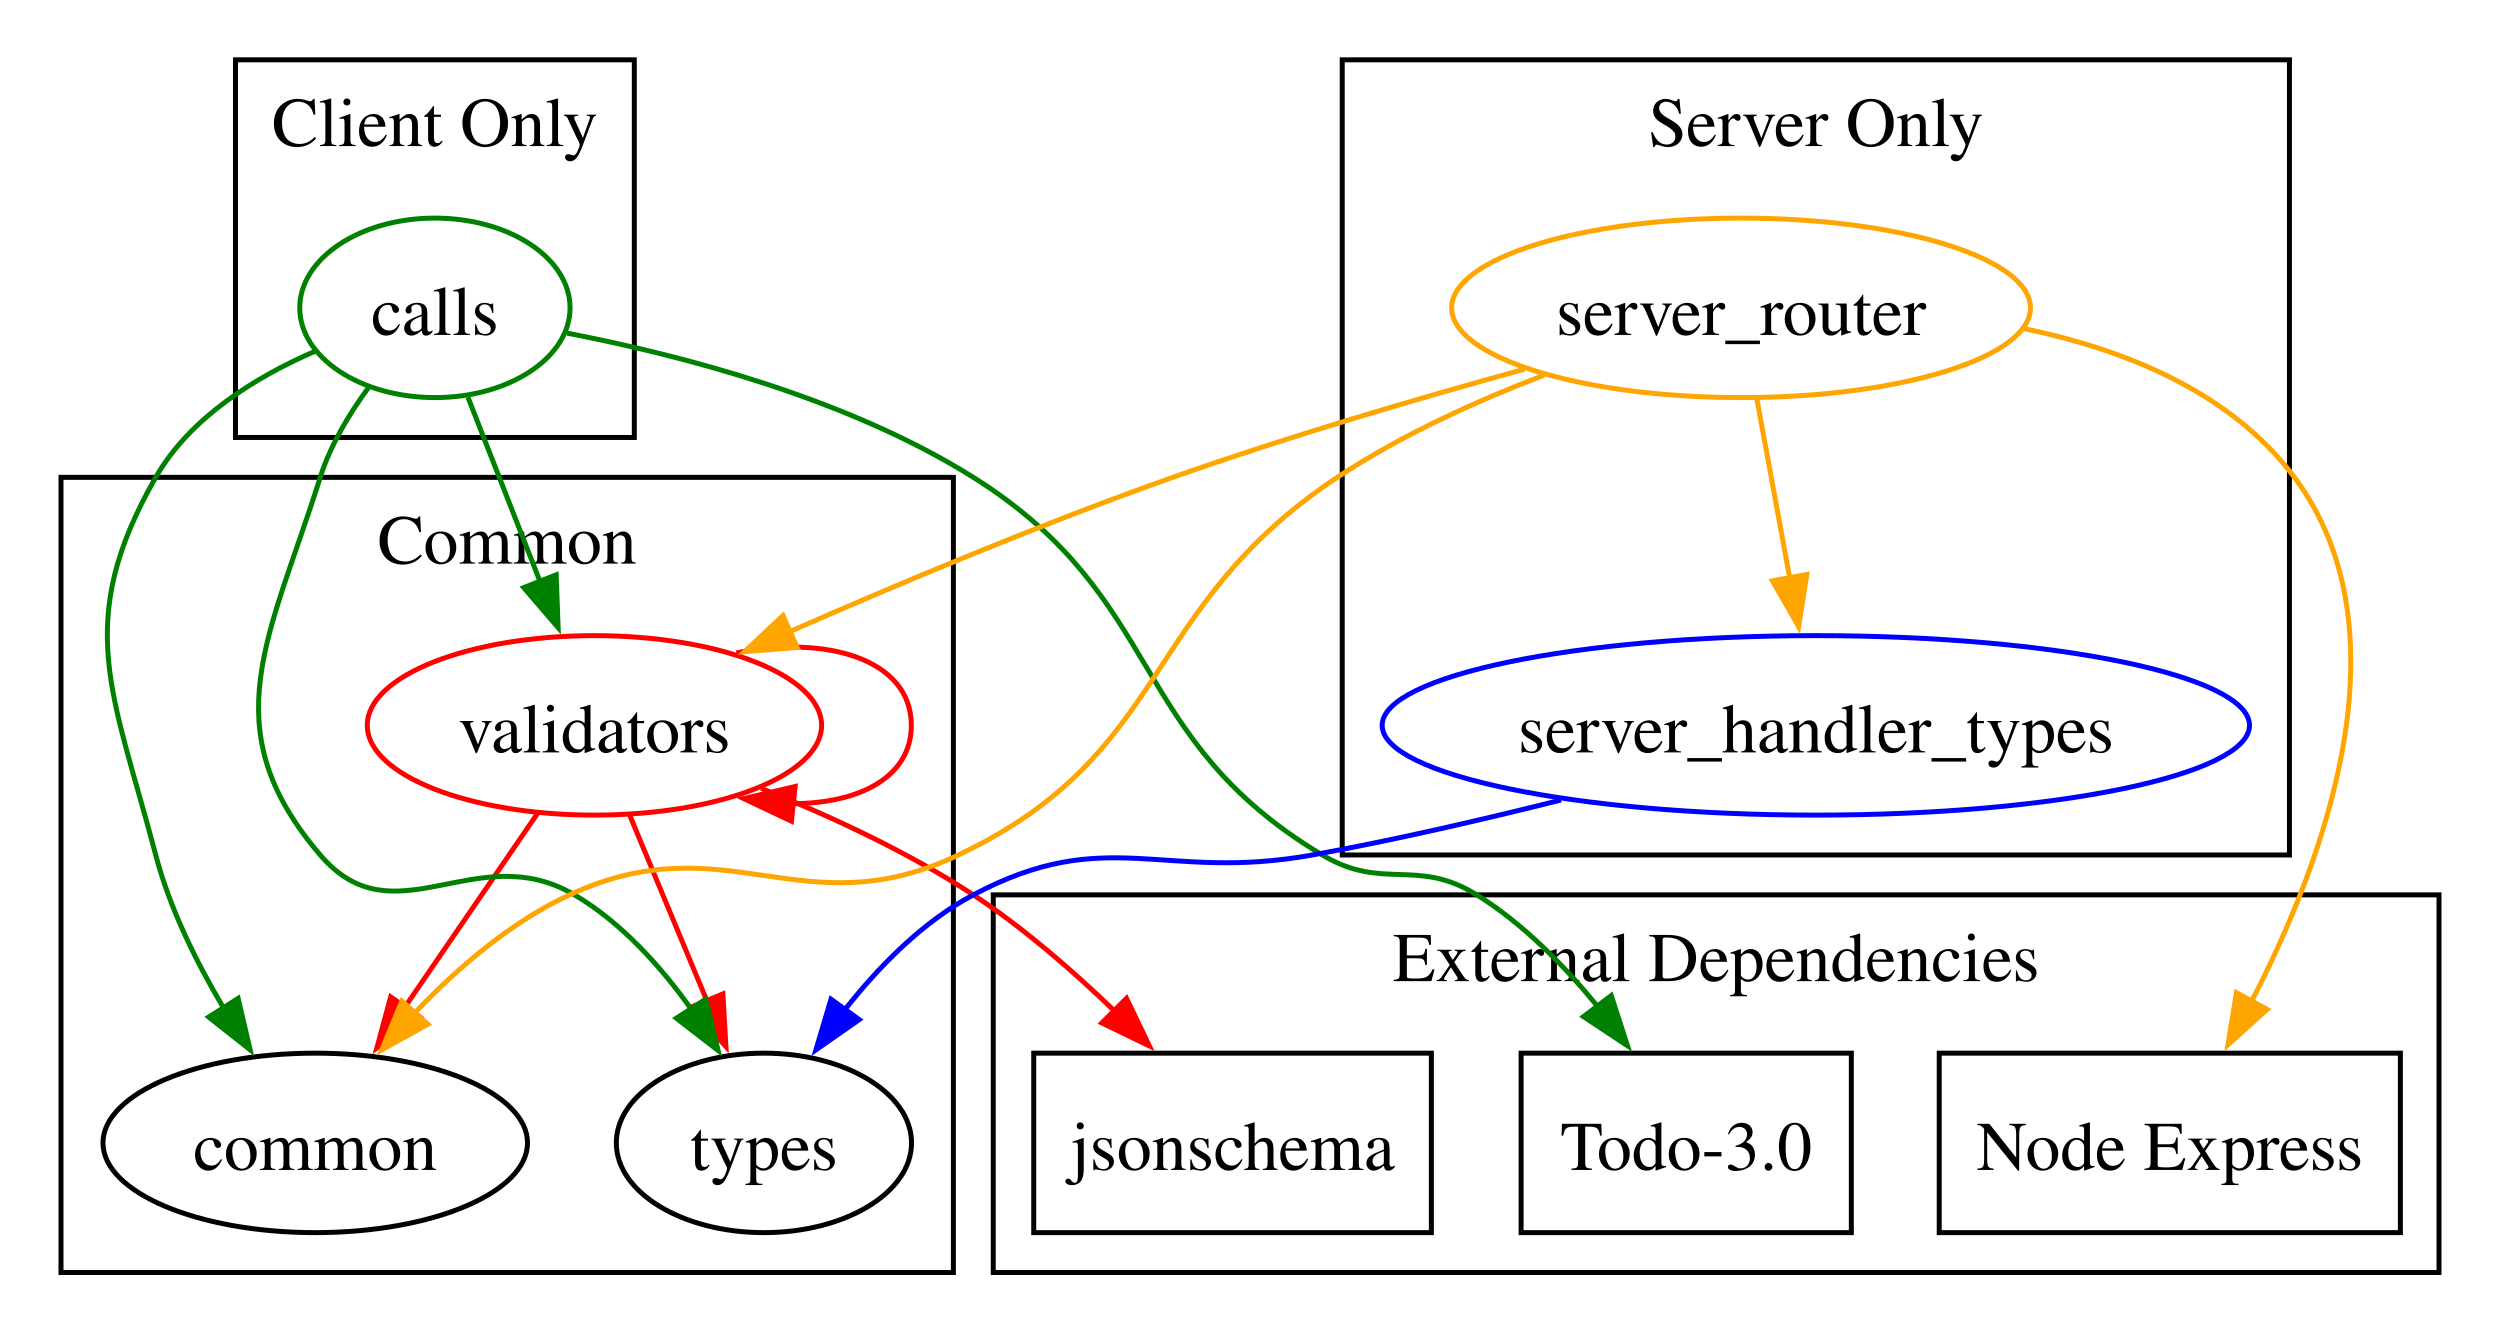
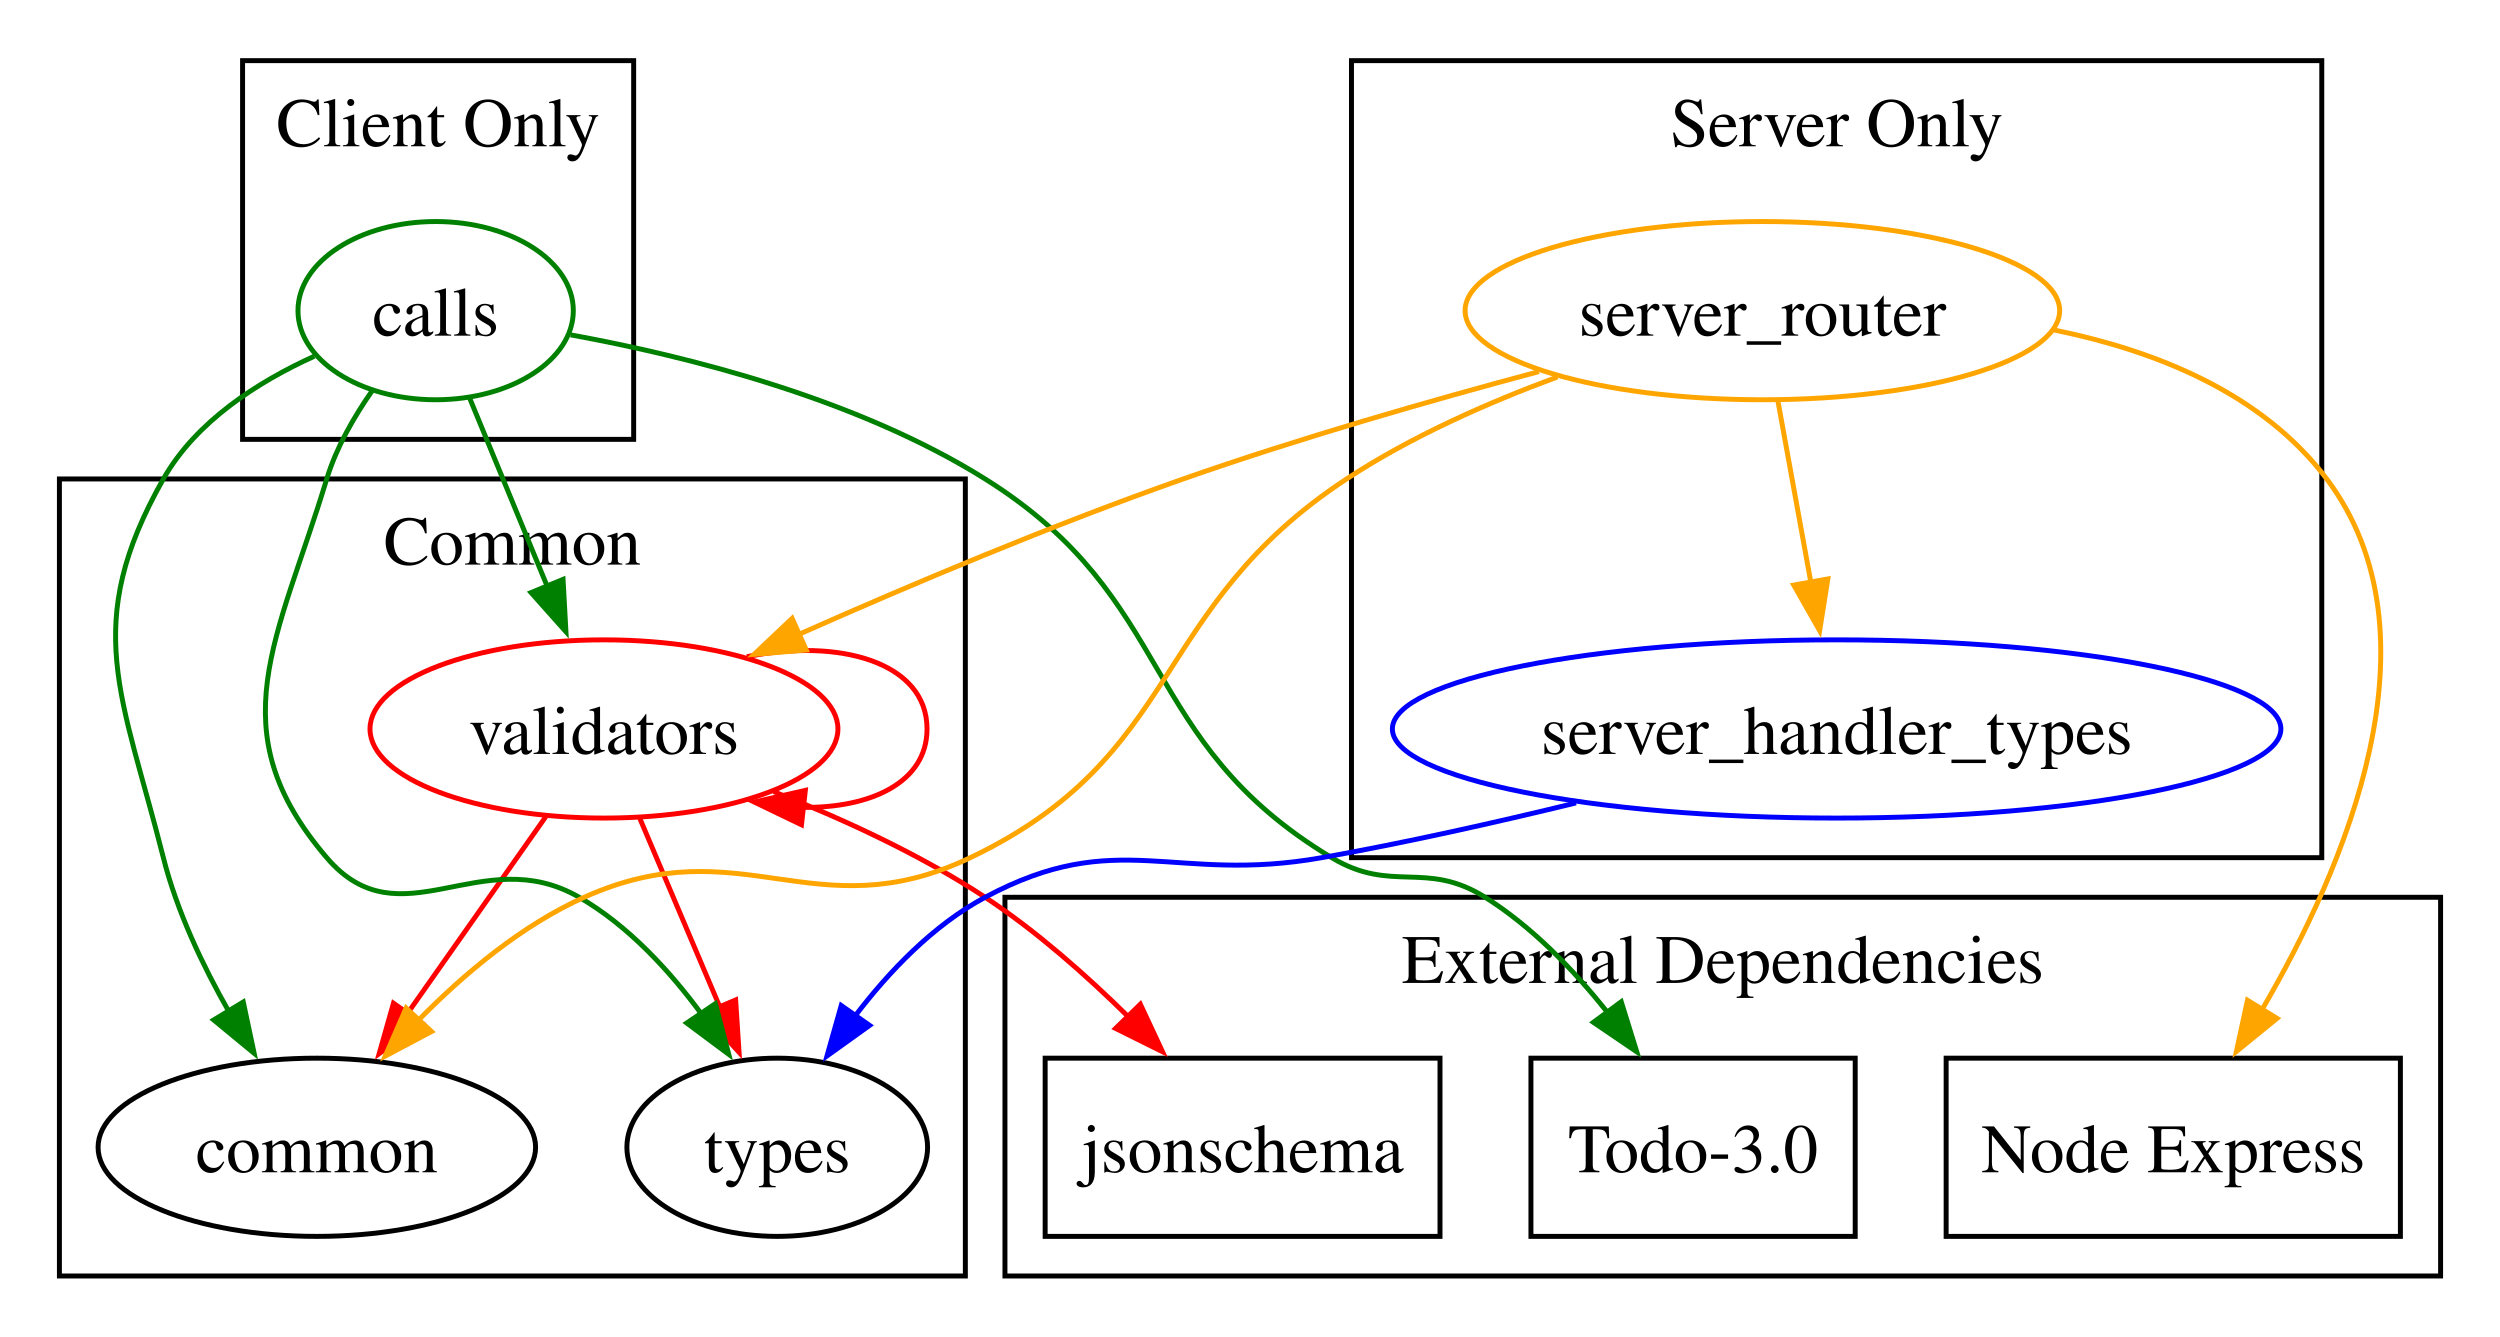
- <svg xmlns="http://www.w3.org/2000/svg" xmlns:xlink="http://www.w3.org/1999/xlink" width="501pt" height="267pt" viewBox="0.00 0.00 501.00 267.25">
-   <g id="graph0" class="graph" transform="scale(1 1) rotate(0) translate(4 263.25)">
-     <polygon fill="none" stroke="none" points="-4,4 -4,-263.25 497,-263.25 497,4 -4,4" />
+ <svg xmlns="http://www.w3.org/2000/svg" xmlns:xlink="http://www.w3.org/1999/xlink" width="505pt" height="270pt" viewBox="0.00 0.00 505.00 269.50">
+   <g id="graph0" class="graph" transform="scale(1 1) rotate(0) translate(4 265.5)">
+     <polygon fill="none" stroke="none" points="-4,4 -4,-265.5 501,-265.5 501,4 -4,4" />
    <g id="clust1" class="cluster">
-       <polygon fill="none" stroke="black" points="8,-8 8,-167.5 187,-167.5 187,-8 8,-8" />
-       <text text-anchor="middle" x="97.5" y="-150.2" font-family="Times,serif" font-size="14.00">Common</text>
+       <polygon fill="none" stroke="black" points="8,-8 8,-169 191,-169 191,-8 8,-8" />
+       <text text-anchor="middle" x="99.5" y="-151.7" font-family="Times,serif" font-size="14.00">Common</text>
    </g>
    <g id="clust2" class="cluster">
-       <polygon fill="none" stroke="black" points="43,-175.5 43,-251.25 123,-251.25 123,-175.5 43,-175.5" />
-       <text text-anchor="middle" x="83" y="-233.95" font-family="Times,serif" font-size="14.00">Client Only</text>
+       <polygon fill="none" stroke="black" points="45,-177 45,-253.5 124,-253.5 124,-177 45,-177" />
+       <text text-anchor="middle" x="84.5" y="-236.2" font-family="Times,serif" font-size="14.00">Client Only</text>
    </g>
    <g id="clust3" class="cluster">
-       <polygon fill="none" stroke="black" points="265,-91.75 265,-251.25 455,-251.25 455,-91.75 265,-91.75" />
-       <text text-anchor="middle" x="360" y="-233.95" font-family="Times,serif" font-size="14.00">Server Only</text>
+       <polygon fill="none" stroke="black" points="269,-92.5 269,-253.5 465,-253.5 465,-92.5 269,-92.5" />
+       <text text-anchor="middle" x="367" y="-236.2" font-family="Times,serif" font-size="14.00">Server Only</text>
    </g>
    <g id="clust4" class="cluster">
-       <polygon fill="none" stroke="black" points="195,-8 195,-83.75 485,-83.75 485,-8 195,-8" />
-       <text text-anchor="middle" x="340" y="-66.45" font-family="Times,serif" font-size="14.00">External Dependencies</text>
+       <polygon fill="none" stroke="black" points="199,-8 199,-84.5 489,-84.5 489,-8 199,-8" />
+       <text text-anchor="middle" x="344" y="-67.2" font-family="Times,serif" font-size="14.00">External Dependencies</text>
    </g>
    <g id="node1" class="node">
-       <ellipse fill="none" stroke="black" cx="59" cy="-34" rx="42.58" ry="18" />
-       <text text-anchor="middle" x="59" y="-28.57" font-family="Times,serif" font-size="14.00">common</text>
+       <ellipse fill="none" stroke="black" cx="60" cy="-34" rx="44.19" ry="18" />
+       <text text-anchor="middle" x="60" y="-28.95" font-family="Times,serif" font-size="14.00">common</text>
    </g>
    <g id="node2" class="node">
-       <ellipse fill="none" stroke="black" cx="149" cy="-34" rx="29.61" ry="18" />
-       <text text-anchor="middle" x="149" y="-28.57" font-family="Times,serif" font-size="14.00">types</text>
+       <ellipse fill="none" stroke="black" cx="153" cy="-34" rx="30.37" ry="18" />
+       <text text-anchor="middle" x="153" y="-28.95" font-family="Times,serif" font-size="14.00">types</text>
    </g>
    <g id="node3" class="node">
-       <ellipse fill="none" stroke="red" cx="115" cy="-117.75" rx="45.57" ry="18" />
-       <text text-anchor="middle" x="115" y="-112.33" font-family="Times,serif" font-size="14.00">validators</text>
+       <ellipse fill="none" stroke="red" cx="118" cy="-118.5" rx="47.26" ry="18" />
+       <text text-anchor="middle" x="118" y="-113.45" font-family="Times,serif" font-size="14.00">validators</text>
    </g>
    <g id="edge1" class="edge">
-       <path fill="none" stroke="red" d="M103.67,-100.21C95.98,-88.98 85.65,-73.9 76.86,-61.07" />
-       <polygon fill="red" stroke="red" points="79.9,-59.32 71.36,-53.05 74.13,-63.28 79.9,-59.32" />
+       <path fill="none" stroke="red" d="M106.26,-100.8C98.24,-89.4 87.46,-74.05 78.32,-61.05" />
+       <polygon fill="red" stroke="red" points="81.2,-59.08 72.59,-52.91 75.48,-63.1 81.2,-59.08" />
    </g>
    <g id="edge2" class="edge">
-       <path fill="none" stroke="red" d="M122.04,-99.81C126.56,-88.96 132.52,-74.63 137.68,-62.21" />
-       <polygon fill="red" stroke="red" points="140.77,-63.89 141.38,-53.31 134.31,-61.2 140.77,-63.89" />
+       <path fill="none" stroke="red" d="M125.25,-100.41C129.93,-89.38 136.11,-74.8 141.46,-62.21" />
+       <polygon fill="red" stroke="red" points="144.6,-63.76 145.29,-53.18 138.16,-61.02 144.6,-63.76" />
    </g>
    <g id="edge3" class="edge">
-       <path fill="none" stroke="red" d="M143.44,-132.28C161.39,-135.92 178.57,-131.08 178.57,-117.75 178.57,-107.23 167.88,-102 154.54,-102.05" />
-       <polygon fill="red" stroke="red" points="154.52,-98.53 144.94,-103.06 155.26,-105.49 154.52,-98.53" />
+       <path fill="none" stroke="red" d="M146.85,-133.09C165.4,-136.9 183.26,-132.03 183.26,-118.5 183.26,-107.72 171.92,-102.44 157.93,-102.66" />
+       <polygon fill="red" stroke="red" points="157.9,-99.14 148.35,-103.74 158.68,-106.1 157.9,-99.14" />
    </g>
    <g id="node9" class="node">
      <g id="a_node9">
        <a xlink:href="https://github.com/tdegrunt/jsonschema#readme" xlink:title="jsonschema">
-           <polygon fill="none" stroke="black" points="282.88,-52 203.12,-52 203.12,-16 282.88,-16 282.88,-52" />
-           <text text-anchor="middle" x="243" y="-28.57" font-family="Times,serif" font-size="14.00">jsonschema</text>
+           <polygon fill="none" stroke="black" points="286.88,-52 207.12,-52 207.12,-16 286.88,-16 286.88,-52" />
+           <text text-anchor="middle" x="247" y="-28.95" font-family="Times,serif" font-size="14.00">jsonschema</text>
        </a>
      </g>
    </g>
    <g id="edge4" class="edge">
-       <path fill="none" stroke="red" d="M148.44,-105.12C162.17,-99.62 177.9,-92.36 191,-83.75 201.08,-77.12 211.03,-68.47 219.48,-60.3" />
-       <polygon fill="red" stroke="red" points="221.73,-63.01 226.31,-53.45 216.77,-58.06 221.73,-63.01" />
+       <path fill="none" stroke="red" d="M152.3,-105.83C166.13,-100.37 181.89,-93.15 195,-84.5 205.3,-77.71 215.41,-68.77 223.94,-60.35" />
+       <polygon fill="red" stroke="red" points="226.35,-62.9 230.83,-53.3 221.34,-58.01 226.35,-62.9" />
    </g>
    <g id="node4" class="node">
-       <ellipse fill="none" stroke="green" cx="83" cy="-201.5" rx="27.11" ry="18" />
-       <text text-anchor="middle" x="83" y="-196.07" font-family="Times,serif" font-size="14.00">calls</text>
+       <ellipse fill="none" stroke="green" cx="84" cy="-203" rx="27.81" ry="18" />
+       <text text-anchor="middle" x="84" y="-197.95" font-family="Times,serif" font-size="14.00">calls</text>
    </g>
    <g id="edge5" class="edge">
-       <path fill="none" stroke="green" d="M58.94,-192.79C47.08,-187.64 33.89,-179.55 27,-167.5 10.3,-138.27 18.45,-124.31 27,-91.75 29.8,-81.1 35.09,-70.34 40.59,-61.1" />
-       <polygon fill="green" stroke="green" points="43.53,-62.99 45.94,-52.67 37.62,-59.24 43.53,-62.99" />
+       <path fill="none" stroke="green" d="M59.5,-193.8C48.08,-188.61 35.58,-180.63 29,-169 12.25,-139.41 20.68,-125.47 29,-92.5 31.73,-81.68 36.94,-70.68 42.33,-61.24" />
+       <polygon fill="green" stroke="green" points="45.14,-63.35 47.34,-52.98 39.16,-59.72 45.14,-63.35" />
    </g>
    <g id="edge6" class="edge">
-       <path fill="none" stroke="green" d="M69.63,-185.44C65.75,-180.14 62.01,-173.9 60,-167.5 49.91,-135.38 38.12,-117.33 60,-91.75 74.91,-74.31 91.23,-95.39 111,-83.75 120.41,-78.21 128.34,-69.38 134.48,-60.74" />
-       <polygon fill="green" stroke="green" points="137.3,-62.82 139.81,-52.53 131.43,-59.01 137.3,-62.82" />
+       <path fill="none" stroke="green" d="M71.21,-186.86C67.49,-181.55 63.92,-175.33 62,-169 52.15,-136.46 39.9,-118.34 62,-92.5 76.91,-75.06 93.13,-95.97 113,-84.5 122.84,-78.82 131.23,-69.72 137.74,-60.86" />
+       <polygon fill="green" stroke="green" points="140.51,-63.02 143.21,-52.77 134.71,-59.1 140.51,-63.02" />
    </g>
    <g id="edge7" class="edge">
-       <path fill="none" stroke="green" d="M89.63,-183.56C93.81,-172.89 99.3,-158.86 104.1,-146.58" />
-       <polygon fill="green" stroke="green" points="107.33,-147.95 107.72,-137.36 100.81,-145.39 107.33,-147.95" />
+       <path fill="none" stroke="green" d="M90.88,-185.3C95.38,-174.38 101.37,-159.84 106.58,-147.21" />
+       <polygon fill="green" stroke="green" points="109.74,-148.72 110.32,-138.14 103.27,-146.05 109.74,-148.72" />
    </g>
    <g id="node7" class="node">
-       <polygon fill="none" stroke="black" points="367.12,-52 300.88,-52 300.88,-16 367.12,-16 367.12,-52" />
-       <text text-anchor="middle" x="334" y="-28.57" font-family="Times,serif" font-size="14.00">Todo-3.0</text>
+       <g id="a_node7">
+         <a xlink:href="https://npmjs.com/package/@todo-3.0/request" xlink:title="Todo-3.0">
+           <polygon fill="none" stroke="black" points="370.75,-52 305.25,-52 305.25,-16 370.75,-16 370.75,-52" />
+           <text text-anchor="middle" x="338" y="-28.95" font-family="Times,serif" font-size="14.00">Todo-3.0</text>
+         </a>
+       </g>
    </g>
    <g id="edge8" class="edge">
-       <path fill="none" stroke="green" d="M109.49,-196.43C132.42,-192.01 165.76,-183.35 191,-167.5 229.82,-143.12 221.65,-115.27 261,-91.75 273.21,-84.45 279.91,-91.26 292,-83.75 301.24,-78.01 309.52,-69.58 316.25,-61.35" />
-       <polygon fill="green" stroke="green" points="318.96,-63.56 322.22,-53.48 313.38,-59.33 318.96,-63.56" />
+       <path fill="none" stroke="green" d="M111.25,-198.11C134.82,-193.81 169.1,-185.22 195,-169 234.06,-144.54 225.5,-116.24 265,-92.5 277.2,-85.17 283.94,-92.06 296,-84.5 305.54,-78.52 314.03,-69.67 320.83,-61.11" />
+       <polygon fill="green" stroke="green" points="323.49,-63.4 326.63,-53.28 317.86,-59.24 323.49,-63.4" />
    </g>
    <g id="node5" class="node">
-       <ellipse fill="none" stroke="blue" cx="360" cy="-117.75" rx="86.99" ry="18" />
-       <text text-anchor="middle" x="360" y="-112.33" font-family="Times,serif" font-size="14.00">server_handler_types</text>
+       <ellipse fill="none" stroke="blue" cx="367" cy="-118.5" rx="89.74" ry="18" />
+       <text text-anchor="middle" x="367" y="-113.45" font-family="Times,serif" font-size="14.00">server_handler_types</text>
    </g>
    <g id="edge9" class="edge">
-       <path fill="none" stroke="blue" d="M308.89,-102.78C292.99,-98.79 275.35,-94.72 259,-91.75 229.06,-86.31 217.87,-98.03 191,-83.75 180.86,-78.36 172.09,-69.44 165.22,-60.69" />
-       <polygon fill="blue" stroke="blue" points="168.12,-58.73 159.43,-52.66 162.45,-62.82 168.12,-58.73" />
+       <path fill="none" stroke="blue" d="M314.35,-103.56C297.98,-99.57 279.82,-95.5 263,-92.5 233.04,-87.16 221.82,-98.88 195,-84.5 184.53,-78.89 175.56,-69.51 168.64,-60.41" />
+       <polygon fill="blue" stroke="blue" points="171.66,-58.62 163.05,-52.45 165.93,-62.64 171.66,-58.62" />
    </g>
    <g id="node6" class="node">
-       <ellipse fill="none" stroke="orange" cx="345" cy="-201.5" rx="58.05" ry="18" />
-       <text text-anchor="middle" x="345" y="-196.07" font-family="Times,serif" font-size="14.00">server_router</text>
+       <ellipse fill="none" stroke="orange" cx="352" cy="-203" rx="60.05" ry="18" />
+       <text text-anchor="middle" x="352" y="-197.95" font-family="Times,serif" font-size="14.00">server_router</text>
    </g>
    <g id="edge10" class="edge">
-       <path fill="none" stroke="orange" d="M305.52,-188.02C291.79,-182.76 276.66,-175.89 264,-167.5 224.25,-141.15 231.09,-112.19 188,-91.75 156.52,-76.81 141.64,-98.36 110,-83.75 98.2,-78.3 87.42,-69 78.85,-59.97" />
-       <polygon fill="orange" stroke="orange" points="81.6,-57.8 72.34,-52.66 76.38,-62.46 81.6,-57.8" />
+       <path fill="none" stroke="orange" d="M310.6,-189.6C296.46,-184.39 280.96,-177.52 268,-169 227.95,-142.67 235.25,-113.15 192,-92.5 160.55,-77.49 145.79,-98.78 114,-84.5 101.39,-78.84 89.75,-69.06 80.53,-59.68" />
+       <polygon fill="orange" stroke="orange" points="83.17,-57.38 73.81,-52.42 78.04,-62.13 83.17,-57.38" />
    </g>
    <g id="edge11" class="edge">
-       <path fill="none" stroke="orange" d="M301.59,-189.21C280.15,-183.31 254.02,-175.64 231,-167.5 204.98,-158.3 176.39,-146.31 154.11,-136.52" />
-       <polygon fill="orange" stroke="orange" points="155.66,-133.38 145.1,-132.53 152.82,-139.78 155.66,-133.38" />
+       <path fill="none" stroke="orange" d="M306.86,-190.69C284.97,-184.84 258.4,-177.21 235,-169 208.71,-159.77 179.88,-147.6 157.41,-137.63" />
+       <polygon fill="orange" stroke="orange" points="158.87,-134.45 148.31,-133.56 156.01,-140.84 158.87,-134.45" />
    </g>
    <g id="edge12" class="edge">
-       <path fill="none" stroke="orange" d="M348.18,-183.16C350.09,-172.76 352.57,-159.27 354.76,-147.32" />
-       <polygon fill="orange" stroke="orange" points="358.19,-148.02 356.55,-137.55 351.3,-146.75 358.19,-148.02" />
+       <path fill="none" stroke="orange" d="M355.11,-184.91C357.05,-174.25 359.59,-160.27 361.82,-147.97" />
+       <polygon fill="orange" stroke="orange" points="365.23,-148.81 363.57,-138.35 358.34,-147.56 365.23,-148.81" />
    </g>
    <g id="node8" class="node">
      <g id="a_node8">
        <a xlink:href="https://expressjs.com/" xlink:title="Node Express">
-           <polygon fill="none" stroke="black" points="477.25,-52 384.75,-52 384.75,-16 477.25,-16 477.25,-52" />
-           <text text-anchor="middle" x="431" y="-28.57" font-family="Times,serif" font-size="14.00">Node Express</text>
+           <polygon fill="none" stroke="black" points="480.88,-52 389.12,-52 389.12,-16 480.88,-16 480.88,-52" />
+           <text text-anchor="middle" x="435" y="-28.95" font-family="Times,serif" font-size="14.00">Node Express</text>
        </a>
      </g>
    </g>
    <g id="edge13" class="edge">
-       <path fill="none" stroke="orange" d="M401.83,-197.32C422.24,-193.09 443.32,-184.5 456,-167.5 478.94,-136.75 462.26,-91.07 447.29,-62.18" />
-       <polygon fill="orange" stroke="orange" points="450.52,-60.78 442.66,-53.68 444.37,-64.14 450.52,-60.78" />
+       <path fill="none" stroke="orange" d="M410.93,-199.09C431.69,-194.87 453.06,-186.21 466,-169 489.74,-137.41 469.83,-90.67 452.79,-61.56" />
+       <polygon fill="orange" stroke="orange" points="455.96,-60.04 447.75,-53.35 449.99,-63.7 455.96,-60.04" />
    </g>
  </g>
</svg>
